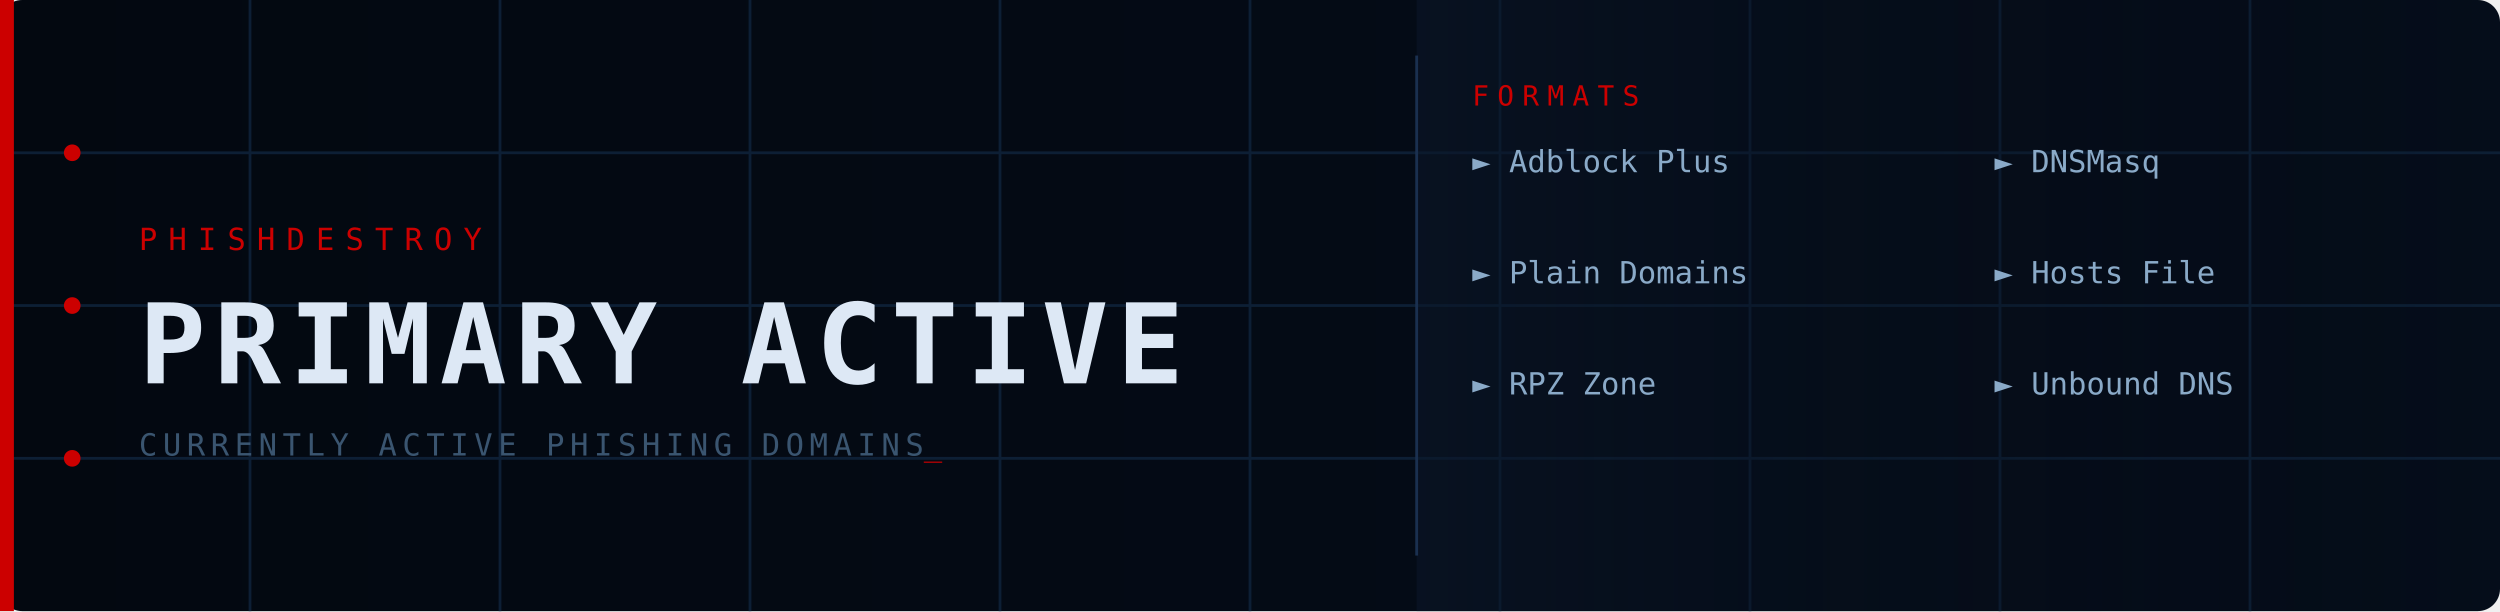
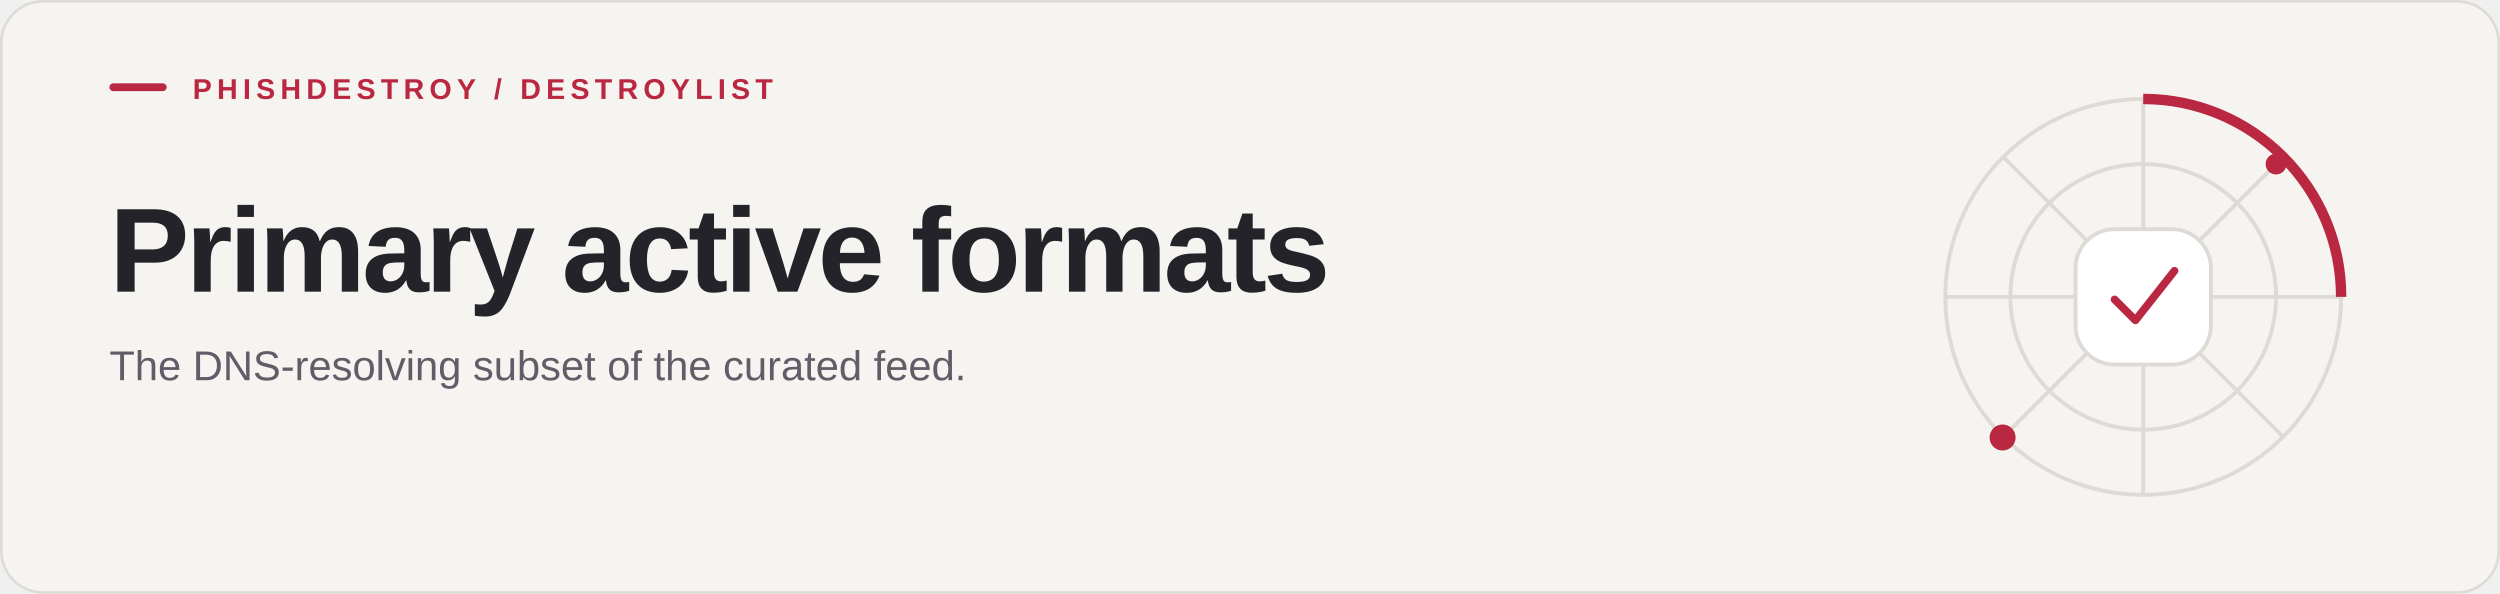
- <svg xmlns="http://www.w3.org/2000/svg" viewBox="0 0 900 220" width="900" height="220">
-   <defs>
-     <style>
-       @keyframes fadein {
-         from { opacity: 0; transform: translateY(8px); }
-         to   { opacity: 1; transform: translateY(0);   }
-       }
-       @keyframes pulse {
-         0%, 100% { opacity: 1;   }
-         50%       { opacity: 0.2; }
-       }
-       @keyframes blink {
-         0%, 100% { opacity: 1; }
-         50%       { opacity: 0; }
-       }
-       @keyframes scanline {
-         0%   { transform: translateY(-20px); opacity: 0;   }
-         5%   {                               opacity: 0.4; }
-         95%  {                               opacity: 0.4; }
-         100% { transform: translateY(240px); opacity: 0;   }
-       }
-       @keyframes arc1 { from { stroke-dashoffset: 566; } to { stroke-dashoffset: 0; } }
-       @keyframes arc2 { from { stroke-dashoffset: 440; } to { stroke-dashoffset: 0; } }
-       @keyframes glow {
-         0%, 100% { opacity: 1;   }
-         50%       { opacity: 0.7; }
-       }
-       @keyframes br {
-         from { opacity: 0; transform: translateX(6px); }
-         to   { opacity: 1; transform: translateX(0);   }
-       }
- 
-       .lbl  { animation: fadein  0.7s ease  0.10s both; }
-       .ttl  { animation: fadein  0.7s ease  0.30s both; }
-       .sub  { animation: fadein  0.7s ease  0.55s both; }
-       .d1   { animation: pulse  2.5s ease-in-out infinite 0.0s; }
-       .d2   { animation: pulse  2.5s ease-in-out infinite 0.8s; }
-       .d3   { animation: pulse  2.5s ease-in-out infinite 1.6s; }
-       .cur  { animation: blink  1.0s step-end   infinite; }
-       .scan { animation: scanline 4s linear      infinite 1.0s; }
-       .a1   { animation: arc1   2.0s ease-out    0.20s both; }
-       .a2   { animation: arc2   2.5s ease-out    0.50s both; }
-       .bar  { animation: glow   3.0s ease-in-out infinite; }
-       .fhdr { animation: fadein  0.5s ease  0.65s both; }
-       .f0  { animation: br 0.5s ease 0.70s both; }
-       .f1  { animation: br 0.5s ease 0.82s both; }
-       .f2  { animation: br 0.5s ease 0.94s both; }
-       .f3  { animation: br 0.5s ease 1.06s both; }
-       .f4  { animation: br 0.5s ease 1.18s both; }
-       .f5  { animation: br 0.5s ease 1.30s both; }
-     </style>
-     <linearGradient id="bg" x1="0" y1="0" x2="1" y2="0">
-       <stop offset="0%" stop-color="#030810" />
-       <stop offset="100%" stop-color="#050d1a" />
-     </linearGradient>
-     <linearGradient id="rp" x1="0" y1="0" x2="1" y2="0">
-       <stop offset="0%" stop-color="#0a1628" stop-opacity="0.6" />
-       <stop offset="100%" stop-color="#030810" stop-opacity="0" />
-     </linearGradient>
-     <linearGradient id="sg" x1="0" y1="0" x2="0" y2="1">
-       <stop offset="0%" stop-color="#fff" stop-opacity="0" />
-       <stop offset="50%" stop-color="#fff" stop-opacity="0.04" />
-       <stop offset="100%" stop-color="#fff" stop-opacity="0" />
-     </linearGradient>
-     <clipPath id="cp">
-       <rect width="900" height="220" rx="8" />
-     </clipPath>
-   </defs>
-   <rect width="900" height="220" rx="8" fill="url(#bg)" />
-   <g clip-path="url(#cp)" stroke="#0d1f35" stroke-width="1">
-     <line x1="90" y1="0" x2="90" y2="220" />
-     <line x1="180" y1="0" x2="180" y2="220" />
-     <line x1="270" y1="0" x2="270" y2="220" />
-     <line x1="360" y1="0" x2="360" y2="220" />
-     <line x1="450" y1="0" x2="450" y2="220" />
-     <line x1="540" y1="0" x2="540" y2="220" />
-     <line x1="630" y1="0" x2="630" y2="220" />
-     <line x1="720" y1="0" x2="720" y2="220" />
-     <line x1="810" y1="0" x2="810" y2="220" />
-     <line x1="0" y1="55" x2="900" y2="55" />
-     <line x1="0" y1="110" x2="900" y2="110" />
-     <line x1="0" y1="165" x2="900" y2="165" />
-   </g>
-   <rect x="510" y="0" width="390" height="220" fill="url(#rp)" clip-path="url(#cp)" />
-   <line x1="510" y1="20" x2="510" y2="200" stroke="#1a3050" stroke-width="1" />
-   <g clip-path="url(#cp)">
-     <circle class="a1" cx="870" cy="110" r="90" fill="none" stroke="#CC0000" stroke-opacity="0.22" stroke-width="1.5" stroke-dasharray="566" stroke-dashoffset="566" />
-     <circle class="a2" cx="870" cy="110" r="65" fill="none" stroke="#CC0000" stroke-opacity="0.14" stroke-width="1" stroke-dasharray="440" stroke-dashoffset="440" />
-   </g>
-   <rect class="scan" x="0" y="-20" width="900" height="20" fill="url(#sg)" clip-path="url(#cp)" />
-   <rect class="bar" x="0" y="0" width="5" height="220" fill="#CC0000" />
-   <circle class="d1" cx="26" cy="55" r="3" fill="#CC0000" />
-   <circle class="d2" cx="26" cy="110" r="3" fill="#CC0000" />
-   <circle class="d3" cx="26" cy="165" r="3" fill="#CC0000" />
-   <text class="lbl" x="50" y="90" font-family="monospace" font-size="11" fill="#CC0000" letter-spacing="4">PHISHDESTROY</text>
-   <text class="ttl" x="50" y="138" font-family="monospace" font-size="40" font-weight="bold" fill="#dde8f5" letter-spacing="3">PRIMARY ACTIVE</text>
-   <text class="sub" x="50" y="164" font-family="monospace" font-size="11" fill="#3a5570" letter-spacing="2">CURRENTLY ACTIVE PHISHING DOMAINS<tspan class="cur" fill="#CC0000">_</tspan>
+ <svg xmlns="http://www.w3.org/2000/svg" width="960" height="228" viewBox="0 0 960 228" role="img" aria-labelledby="title desc">
+   <style>
+     .bg{fill:#f6f4f1}.border,.line{stroke:#dedbd7}.title{fill:#25232a}.muted{fill:#615d68}.accent{stroke:#b92740}.label,.dot{fill:#b92740}.panel{fill:#fff;stroke:#dedbd7}
+     @media(prefers-color-scheme:dark){.bg{fill:#191b22}.border,.line{stroke:#363943}.title{fill:#f4f1ee}.muted{fill:#b9b7c1}.accent{stroke:#ef8496}.label,.dot{fill:#ef8496}.panel{fill:#242730;stroke:#464955}}
+   </style>
+   <rect class="bg border" x=".5" y=".5" width="959" height="227" rx="16" />
+   <rect class="dot" x="42" y="32" width="22" height="3" rx="1.5" />
+   <text class="label" x="74" y="38" font-family="Arial,Helvetica,sans-serif" font-size="11" font-weight="700" letter-spacing="2">PHISHDESTROY / DESTROYLIST</text>
+   <text class="title" x="42" y="112" font-family="Arial,Helvetica,sans-serif" font-size="46" font-weight="700" letter-spacing="-1.3">
+     <tspan x="42" dy="0">Primary active formats</tspan>
  </text>
-   <text class="fhdr" x="530" y="38" font-family="monospace" font-size="10" fill="#CC0000" letter-spacing="3">FORMATS</text>
-   <g font-family="monospace" font-size="11" fill="#8aaac8">
-     <text class="f0" x="530" y="62">► Adblock Plus</text>
-     <text class="f2" x="530" y="102">► Plain Domains</text>
-     <text class="f4" x="530" y="142">► RPZ Zone</text>
-   </g>
-   <g font-family="monospace" font-size="11" fill="#8aaac8">
-     <text class="f1" x="718" y="62">► DNSMasq</text>
-     <text class="f3" x="718" y="102">► Hosts File</text>
-     <text class="f5" x="718" y="142">► Unbound DNS</text>
+   <text class="muted" x="42" y="146" font-family="Arial,Helvetica,sans-serif" font-size="16">The DNS-resolving subset of the curated feed.</text>
+   <g fill="none" stroke-width="1.5">
+     <circle class="line" cx="823" cy="114" r="76" />
+     <circle class="line" cx="823" cy="114" r="51" />
+     <path class="line" d="M747 114h152M823 38v152M769 60l108 108M769 168l108-108" />
+     <path class="accent" d="M823 38a76 76 0 0 1 76 76" stroke-width="4" />
+     <rect class="panel" x="797" y="88" width="52" height="52" rx="15" />
+     <path class="accent" d="m812 115 8 8 15-19" stroke-width="3" stroke-linecap="round" stroke-linejoin="round" />
+     <circle class="dot" cx="769" cy="168" r="5" />
+     <circle class="dot" cx="874" cy="63" r="4" />
  </g>
</svg>
